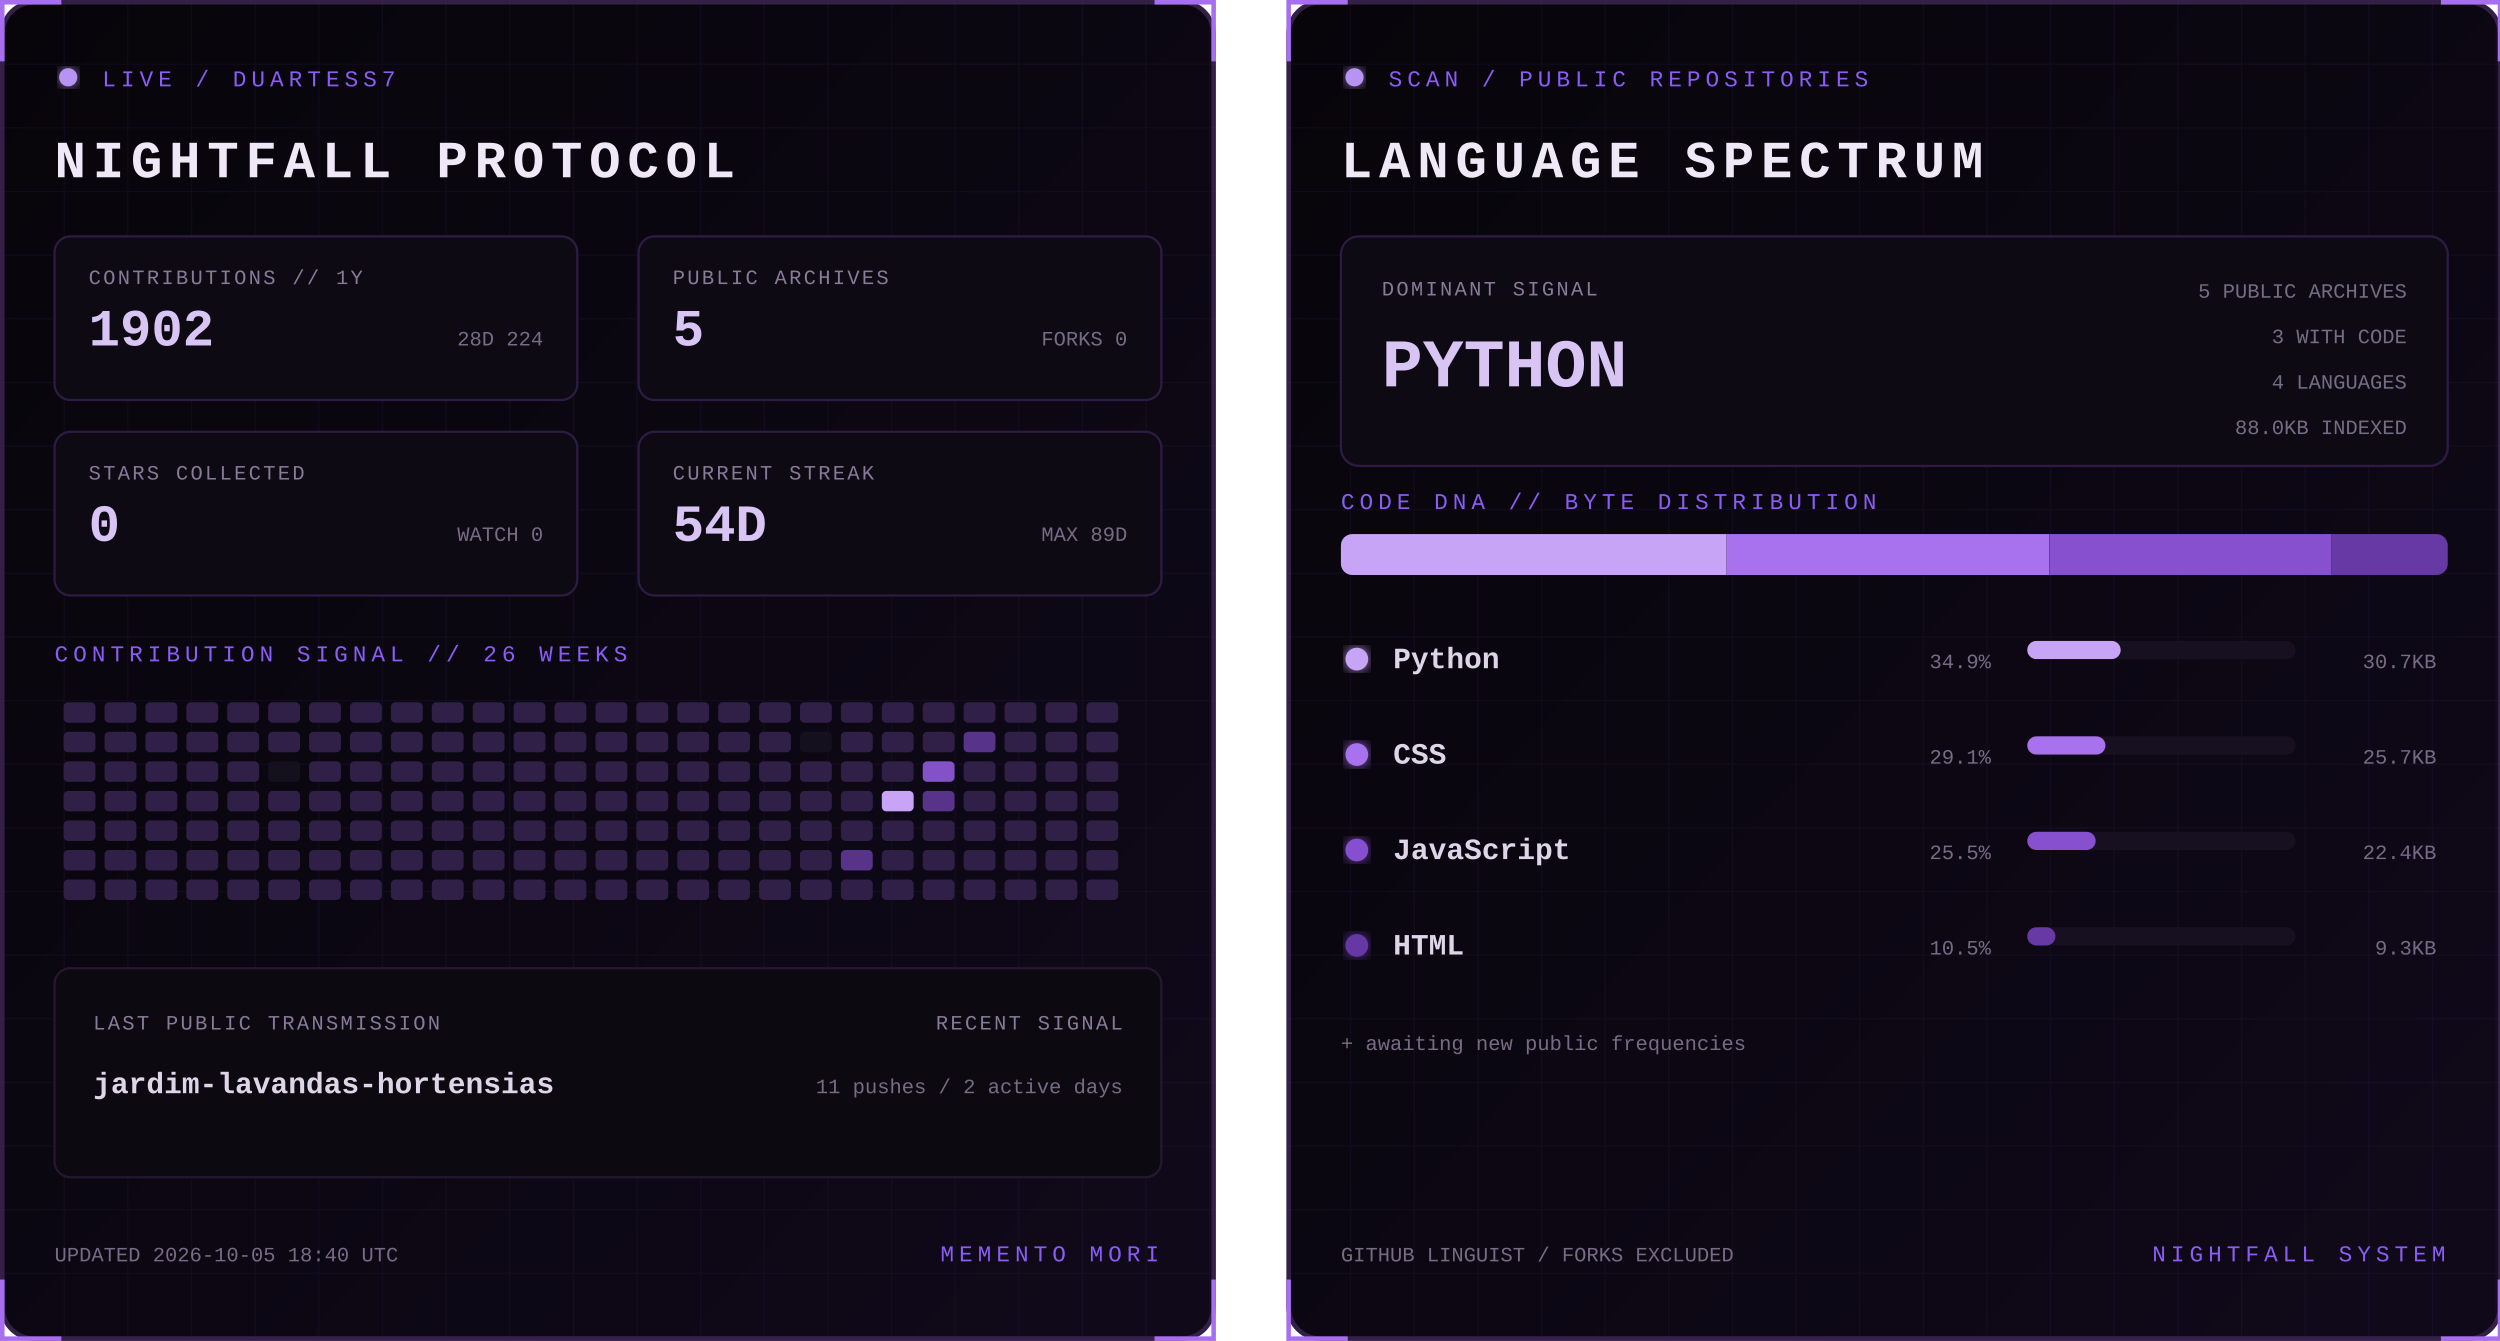
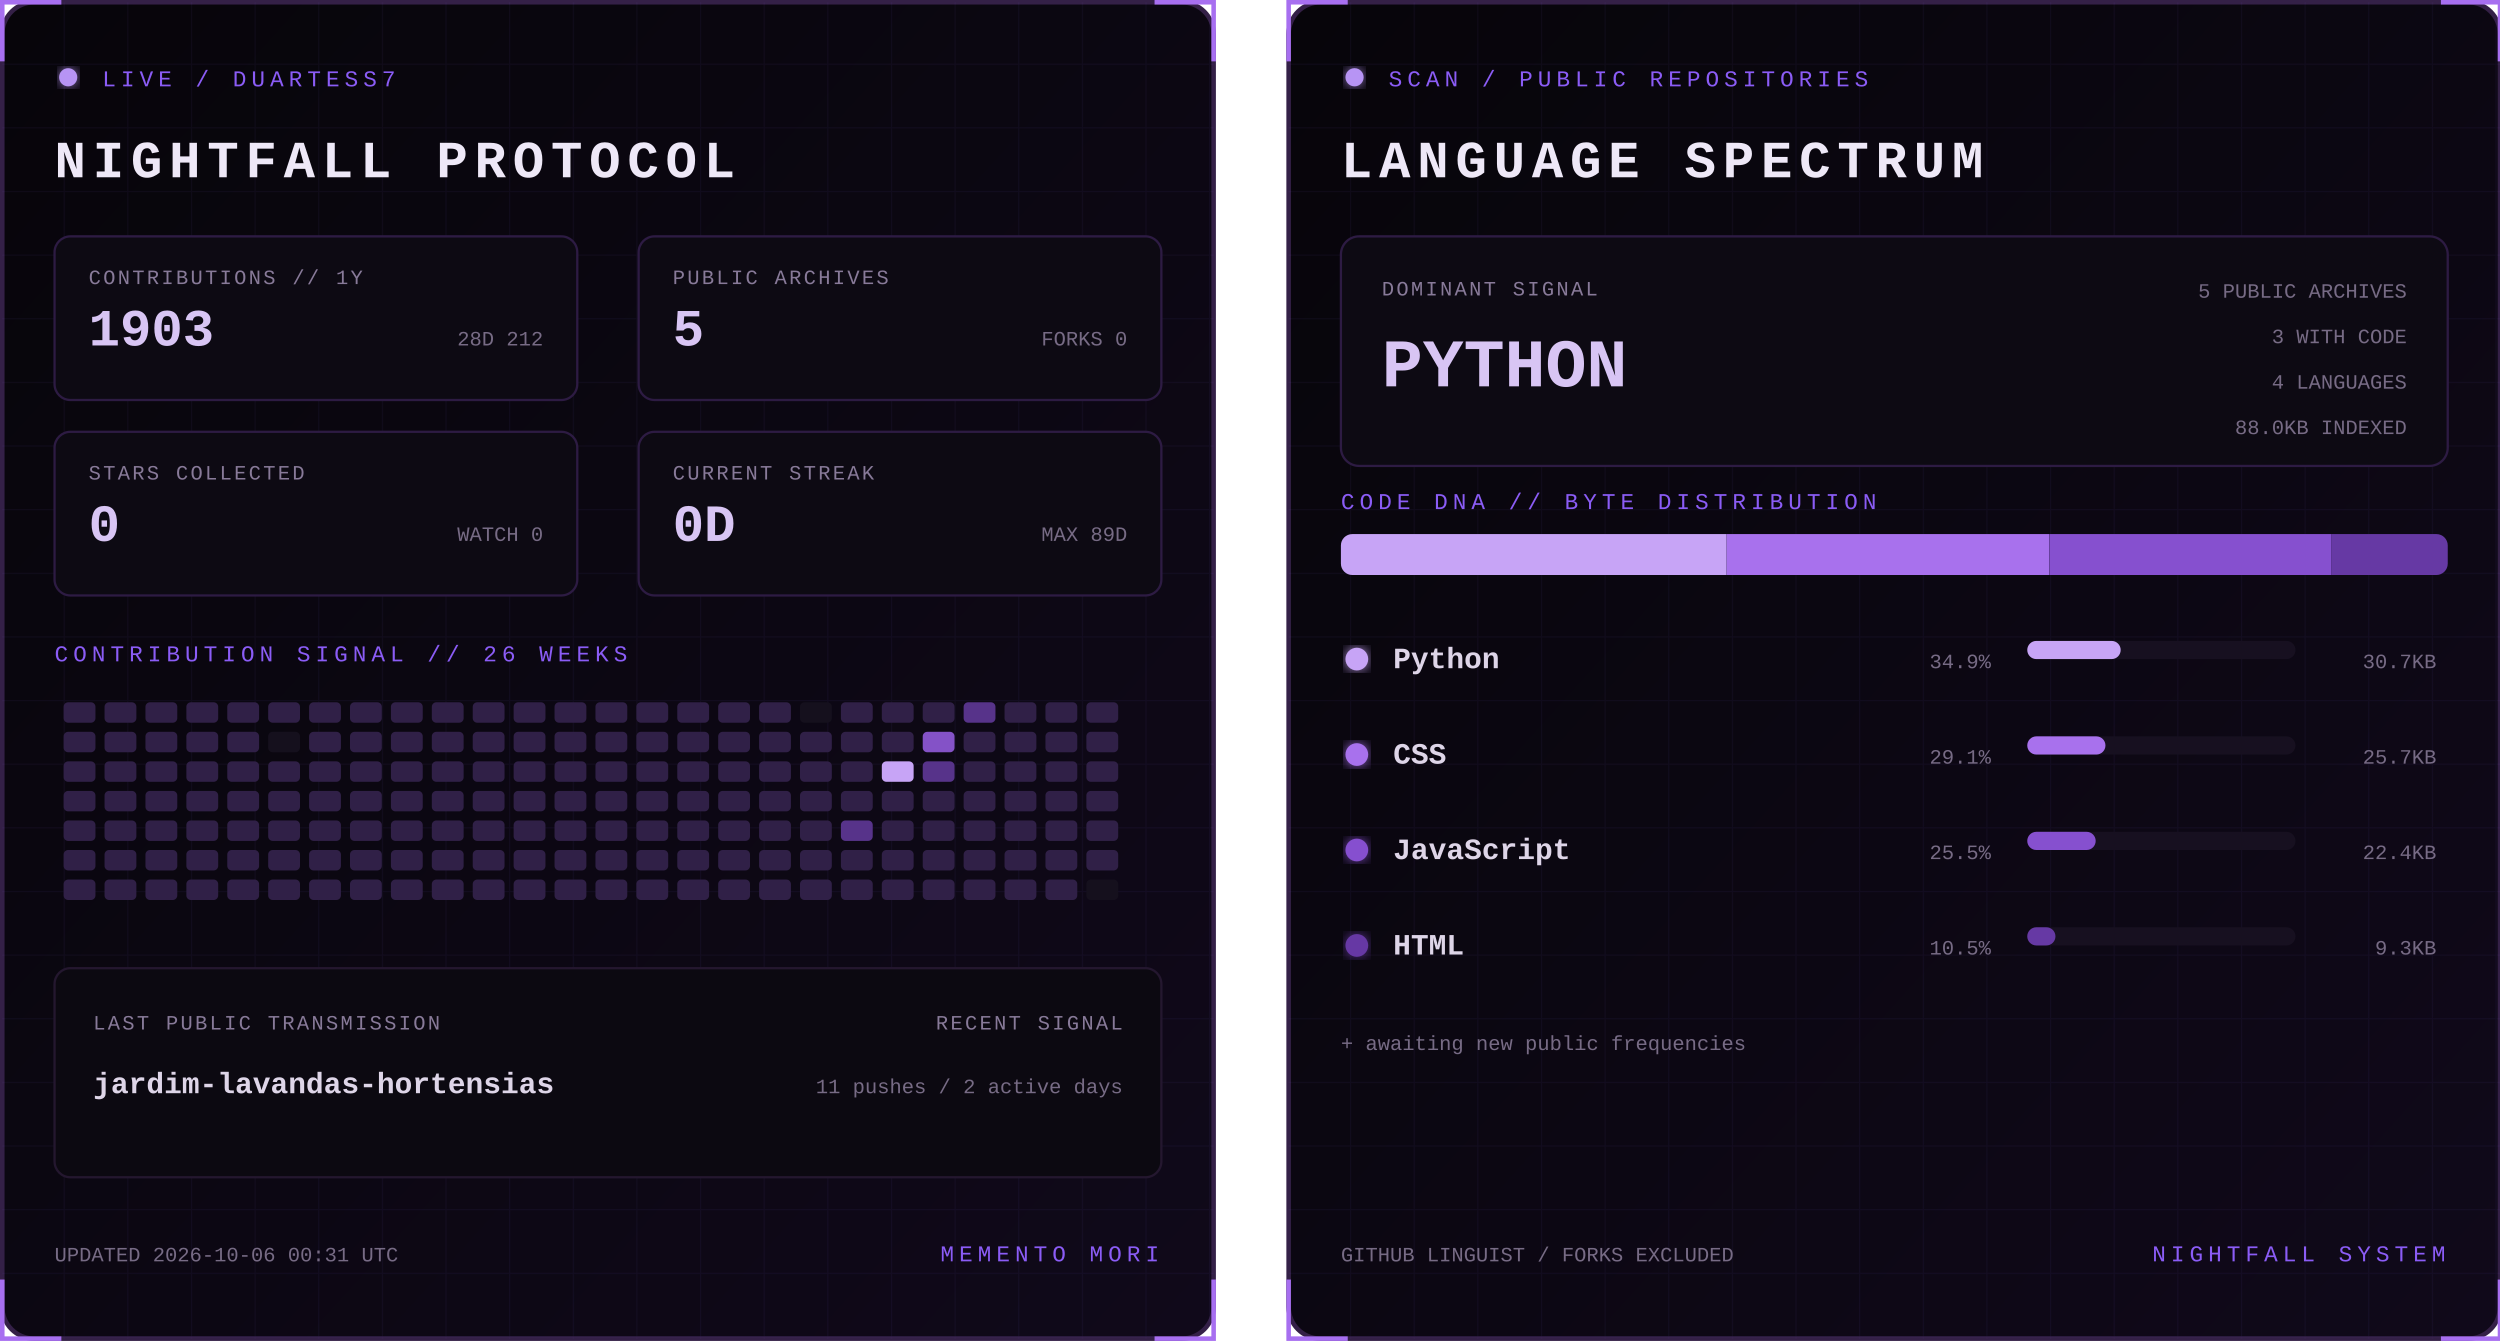
<svg xmlns="http://www.w3.org/2000/svg" width="1100" height="590" viewBox="0 0 1100 590" role="img" aria-labelledby="title desc">
  <defs>
    <linearGradient id="bg" x1="0" y1="0" x2="1" y2="1">
      <stop stop-color="#07050a" />
      <stop offset="1" stop-color="#10091a" />
    </linearGradient>
    <filter id="glow">
      <feGaussianBlur stdDeviation="3" result="b" />
      <feMerge>
        <feMergeNode in="b" />
        <feMergeNode in="SourceGraphic" />
      </feMerge>
    </filter>
    <pattern id="grid" width="28" height="28" patternUnits="userSpaceOnUse">
      <path d="M28 0H0V28" fill="none" stroke="#8b5cf6" stroke-opacity=".055" />
    </pattern>
    <clipPath id="dna">
      <rect x="24" y="235" width="487" height="18" rx="5" />
    </clipPath>
    <style>
      text { font-family: Consolas, 'Courier New', monospace; }
      .kicker { fill:#8b5cf6; font-size:10px; letter-spacing:2.2px; }
      .title { fill:#eee8f7; font-size:23px; font-weight:700; letter-spacing:3px; }
      .label { fill:#887a99; font-size:9px; letter-spacing:1px; }
      .stat { fill:#d8c5f4; font-size:23px; font-weight:700; }
      .detail,.pct { fill:#776b85; font-size:9px; }
      .lang { fill:#ded5e8; font-size:13px; font-weight:700; }
      .hero { fill:#d8c5f4; font-size:30px; font-weight:700; }
      .blink { animation:blink 1.6s step-end infinite; }
      @keyframes blink { 50% { opacity:.25 } }
    </style>
  </defs>
  <g>
    <rect x="1" y="1" width="533" height="588" rx="14" fill="url(#bg)" stroke="#342047" stroke-width="2" />
    <rect x="1" y="1" width="533" height="588" rx="14" fill="url(#grid)" />
    <path d="M27 1H1v26 M508 1h26v26 M534 563v26h-26 M27 589H1v-26" stroke="#a76ff0" stroke-width="2" fill="none" />
    <circle cx="30" cy="34" r="4" fill="#b794f4" filter="url(#glow)" class="blink" />
    <text x="45" y="38" class="kicker">LIVE / DUARTESS7</text>
    <text x="24" y="78" class="title">NIGHTFALL PROTOCOL</text>
    <g transform="translate(24 104)">
      <rect width="230" height="72" rx="7" fill="#0d0a13" stroke="#2d1b43" />
      <text x="15" y="21" class="label">CONTRIBUTIONS // 1Y</text>
-       <text x="15" y="48" class="stat">1902</text>
-       <text x="215" y="48" text-anchor="end" class="detail">28D 224</text>
+       <text x="15" y="48" class="stat">1903</text>
+       <text x="215" y="48" text-anchor="end" class="detail">28D 212</text>
    </g>
    <g transform="translate(281 104)">
      <rect width="230" height="72" rx="7" fill="#0d0a13" stroke="#2d1b43" />
      <text x="15" y="21" class="label">PUBLIC ARCHIVES</text>
      <text x="15" y="48" class="stat">5</text>
      <text x="215" y="48" text-anchor="end" class="detail">FORKS 0</text>
    </g>
    <g transform="translate(24 190)">
      <rect width="230" height="72" rx="7" fill="#0d0a13" stroke="#2d1b43" />
      <text x="15" y="21" class="label">STARS COLLECTED</text>
      <text x="15" y="48" class="stat">0</text>
      <text x="215" y="48" text-anchor="end" class="detail">WATCH 0</text>
    </g>
    <g transform="translate(281 190)">
      <rect width="230" height="72" rx="7" fill="#0d0a13" stroke="#2d1b43" />
      <text x="15" y="21" class="label">CURRENT STREAK</text>
-       <text x="15" y="48" class="stat">54D</text>
+       <text x="15" y="48" class="stat">0D</text>
      <text x="215" y="48" text-anchor="end" class="detail">MAX 89D</text>
    </g>
    <text x="24" y="291" class="kicker">CONTRIBUTION SIGNAL // 26 WEEKS</text>
    <g>
      <rect x="28" y="309" width="14" height="9" rx="2" fill="#302047" />
      <rect x="28" y="322" width="14" height="9" rx="2" fill="#302047" />
      <rect x="28" y="335" width="14" height="9" rx="2" fill="#302047" />
      <rect x="28" y="348" width="14" height="9" rx="2" fill="#302047" />
      <rect x="28" y="361" width="14" height="9" rx="2" fill="#302047" />
      <rect x="28" y="374" width="14" height="9" rx="2" fill="#302047" />
      <rect x="28" y="387" width="14" height="9" rx="2" fill="#302047" />
      <rect x="46" y="309" width="14" height="9" rx="2" fill="#302047" />
      <rect x="46" y="322" width="14" height="9" rx="2" fill="#302047" />
      <rect x="46" y="335" width="14" height="9" rx="2" fill="#302047" />
      <rect x="46" y="348" width="14" height="9" rx="2" fill="#302047" />
      <rect x="46" y="361" width="14" height="9" rx="2" fill="#302047" />
      <rect x="46" y="374" width="14" height="9" rx="2" fill="#302047" />
      <rect x="46" y="387" width="14" height="9" rx="2" fill="#302047" />
      <rect x="64" y="309" width="14" height="9" rx="2" fill="#302047" />
      <rect x="64" y="322" width="14" height="9" rx="2" fill="#302047" />
      <rect x="64" y="335" width="14" height="9" rx="2" fill="#302047" />
      <rect x="64" y="348" width="14" height="9" rx="2" fill="#302047" />
      <rect x="64" y="361" width="14" height="9" rx="2" fill="#302047" />
      <rect x="64" y="374" width="14" height="9" rx="2" fill="#302047" />
      <rect x="64" y="387" width="14" height="9" rx="2" fill="#302047" />
      <rect x="82" y="309" width="14" height="9" rx="2" fill="#302047" />
      <rect x="82" y="322" width="14" height="9" rx="2" fill="#302047" />
      <rect x="82" y="335" width="14" height="9" rx="2" fill="#302047" />
      <rect x="82" y="348" width="14" height="9" rx="2" fill="#302047" />
      <rect x="82" y="361" width="14" height="9" rx="2" fill="#302047" />
      <rect x="82" y="374" width="14" height="9" rx="2" fill="#302047" />
      <rect x="82" y="387" width="14" height="9" rx="2" fill="#302047" />
      <rect x="100" y="309" width="14" height="9" rx="2" fill="#302047" />
      <rect x="100" y="322" width="14" height="9" rx="2" fill="#302047" />
      <rect x="100" y="335" width="14" height="9" rx="2" fill="#302047" />
      <rect x="100" y="348" width="14" height="9" rx="2" fill="#302047" />
      <rect x="100" y="361" width="14" height="9" rx="2" fill="#302047" />
      <rect x="100" y="374" width="14" height="9" rx="2" fill="#302047" />
      <rect x="100" y="387" width="14" height="9" rx="2" fill="#302047" />
      <rect x="118" y="309" width="14" height="9" rx="2" fill="#302047" />
-       <rect x="118" y="322" width="14" height="9" rx="2" fill="#302047" />
-       <rect x="118" y="335" width="14" height="9" rx="2" fill="#15101d" />
+       <rect x="118" y="322" width="14" height="9" rx="2" fill="#15101d" />
+       <rect x="118" y="335" width="14" height="9" rx="2" fill="#302047" />
      <rect x="118" y="348" width="14" height="9" rx="2" fill="#302047" />
      <rect x="118" y="361" width="14" height="9" rx="2" fill="#302047" />
      <rect x="118" y="374" width="14" height="9" rx="2" fill="#302047" />
      <rect x="118" y="387" width="14" height="9" rx="2" fill="#302047" />
      <rect x="136" y="309" width="14" height="9" rx="2" fill="#302047" />
      <rect x="136" y="322" width="14" height="9" rx="2" fill="#302047" />
      <rect x="136" y="335" width="14" height="9" rx="2" fill="#302047" />
      <rect x="136" y="348" width="14" height="9" rx="2" fill="#302047" />
      <rect x="136" y="361" width="14" height="9" rx="2" fill="#302047" />
      <rect x="136" y="374" width="14" height="9" rx="2" fill="#302047" />
      <rect x="136" y="387" width="14" height="9" rx="2" fill="#302047" />
      <rect x="154" y="309" width="14" height="9" rx="2" fill="#302047" />
      <rect x="154" y="322" width="14" height="9" rx="2" fill="#302047" />
      <rect x="154" y="335" width="14" height="9" rx="2" fill="#302047" />
      <rect x="154" y="348" width="14" height="9" rx="2" fill="#302047" />
      <rect x="154" y="361" width="14" height="9" rx="2" fill="#302047" />
      <rect x="154" y="374" width="14" height="9" rx="2" fill="#302047" />
      <rect x="154" y="387" width="14" height="9" rx="2" fill="#302047" />
      <rect x="172" y="309" width="14" height="9" rx="2" fill="#302047" />
      <rect x="172" y="322" width="14" height="9" rx="2" fill="#302047" />
      <rect x="172" y="335" width="14" height="9" rx="2" fill="#302047" />
      <rect x="172" y="348" width="14" height="9" rx="2" fill="#302047" />
      <rect x="172" y="361" width="14" height="9" rx="2" fill="#302047" />
      <rect x="172" y="374" width="14" height="9" rx="2" fill="#302047" />
      <rect x="172" y="387" width="14" height="9" rx="2" fill="#302047" />
      <rect x="190" y="309" width="14" height="9" rx="2" fill="#302047" />
      <rect x="190" y="322" width="14" height="9" rx="2" fill="#302047" />
      <rect x="190" y="335" width="14" height="9" rx="2" fill="#302047" />
      <rect x="190" y="348" width="14" height="9" rx="2" fill="#302047" />
      <rect x="190" y="361" width="14" height="9" rx="2" fill="#302047" />
      <rect x="190" y="374" width="14" height="9" rx="2" fill="#302047" />
      <rect x="190" y="387" width="14" height="9" rx="2" fill="#302047" />
      <rect x="208" y="309" width="14" height="9" rx="2" fill="#302047" />
      <rect x="208" y="322" width="14" height="9" rx="2" fill="#302047" />
      <rect x="208" y="335" width="14" height="9" rx="2" fill="#302047" />
      <rect x="208" y="348" width="14" height="9" rx="2" fill="#302047" />
      <rect x="208" y="361" width="14" height="9" rx="2" fill="#302047" />
      <rect x="208" y="374" width="14" height="9" rx="2" fill="#302047" />
      <rect x="208" y="387" width="14" height="9" rx="2" fill="#302047" />
      <rect x="226" y="309" width="14" height="9" rx="2" fill="#302047" />
      <rect x="226" y="322" width="14" height="9" rx="2" fill="#302047" />
      <rect x="226" y="335" width="14" height="9" rx="2" fill="#302047" />
      <rect x="226" y="348" width="14" height="9" rx="2" fill="#302047" />
      <rect x="226" y="361" width="14" height="9" rx="2" fill="#302047" />
      <rect x="226" y="374" width="14" height="9" rx="2" fill="#302047" />
      <rect x="226" y="387" width="14" height="9" rx="2" fill="#302047" />
      <rect x="244" y="309" width="14" height="9" rx="2" fill="#302047" />
      <rect x="244" y="322" width="14" height="9" rx="2" fill="#302047" />
      <rect x="244" y="335" width="14" height="9" rx="2" fill="#302047" />
      <rect x="244" y="348" width="14" height="9" rx="2" fill="#302047" />
      <rect x="244" y="361" width="14" height="9" rx="2" fill="#302047" />
      <rect x="244" y="374" width="14" height="9" rx="2" fill="#302047" />
      <rect x="244" y="387" width="14" height="9" rx="2" fill="#302047" />
      <rect x="262" y="309" width="14" height="9" rx="2" fill="#302047" />
      <rect x="262" y="322" width="14" height="9" rx="2" fill="#302047" />
      <rect x="262" y="335" width="14" height="9" rx="2" fill="#302047" />
      <rect x="262" y="348" width="14" height="9" rx="2" fill="#302047" />
      <rect x="262" y="361" width="14" height="9" rx="2" fill="#302047" />
      <rect x="262" y="374" width="14" height="9" rx="2" fill="#302047" />
      <rect x="262" y="387" width="14" height="9" rx="2" fill="#302047" />
      <rect x="280" y="309" width="14" height="9" rx="2" fill="#302047" />
      <rect x="280" y="322" width="14" height="9" rx="2" fill="#302047" />
      <rect x="280" y="335" width="14" height="9" rx="2" fill="#302047" />
      <rect x="280" y="348" width="14" height="9" rx="2" fill="#302047" />
      <rect x="280" y="361" width="14" height="9" rx="2" fill="#302047" />
      <rect x="280" y="374" width="14" height="9" rx="2" fill="#302047" />
      <rect x="280" y="387" width="14" height="9" rx="2" fill="#302047" />
      <rect x="298" y="309" width="14" height="9" rx="2" fill="#302047" />
      <rect x="298" y="322" width="14" height="9" rx="2" fill="#302047" />
      <rect x="298" y="335" width="14" height="9" rx="2" fill="#302047" />
      <rect x="298" y="348" width="14" height="9" rx="2" fill="#302047" />
      <rect x="298" y="361" width="14" height="9" rx="2" fill="#302047" />
      <rect x="298" y="374" width="14" height="9" rx="2" fill="#302047" />
      <rect x="298" y="387" width="14" height="9" rx="2" fill="#302047" />
      <rect x="316" y="309" width="14" height="9" rx="2" fill="#302047" />
      <rect x="316" y="322" width="14" height="9" rx="2" fill="#302047" />
      <rect x="316" y="335" width="14" height="9" rx="2" fill="#302047" />
      <rect x="316" y="348" width="14" height="9" rx="2" fill="#302047" />
      <rect x="316" y="361" width="14" height="9" rx="2" fill="#302047" />
      <rect x="316" y="374" width="14" height="9" rx="2" fill="#302047" />
      <rect x="316" y="387" width="14" height="9" rx="2" fill="#302047" />
      <rect x="334" y="309" width="14" height="9" rx="2" fill="#302047" />
      <rect x="334" y="322" width="14" height="9" rx="2" fill="#302047" />
      <rect x="334" y="335" width="14" height="9" rx="2" fill="#302047" />
      <rect x="334" y="348" width="14" height="9" rx="2" fill="#302047" />
      <rect x="334" y="361" width="14" height="9" rx="2" fill="#302047" />
      <rect x="334" y="374" width="14" height="9" rx="2" fill="#302047" />
      <rect x="334" y="387" width="14" height="9" rx="2" fill="#302047" />
-       <rect x="352" y="309" width="14" height="9" rx="2" fill="#302047" />
-       <rect x="352" y="322" width="14" height="9" rx="2" fill="#15101d" />
+       <rect x="352" y="309" width="14" height="9" rx="2" fill="#15101d" />
+       <rect x="352" y="322" width="14" height="9" rx="2" fill="#302047" />
      <rect x="352" y="335" width="14" height="9" rx="2" fill="#302047" />
      <rect x="352" y="348" width="14" height="9" rx="2" fill="#302047" />
      <rect x="352" y="361" width="14" height="9" rx="2" fill="#302047" />
      <rect x="352" y="374" width="14" height="9" rx="2" fill="#302047" />
      <rect x="352" y="387" width="14" height="9" rx="2" fill="#302047" />
      <rect x="370" y="309" width="14" height="9" rx="2" fill="#302047" />
      <rect x="370" y="322" width="14" height="9" rx="2" fill="#302047" />
      <rect x="370" y="335" width="14" height="9" rx="2" fill="#302047" />
      <rect x="370" y="348" width="14" height="9" rx="2" fill="#302047" />
-       <rect x="370" y="361" width="14" height="9" rx="2" fill="#302047" />
-       <rect x="370" y="374" width="14" height="9" rx="2" fill="#57338a" />
+       <rect x="370" y="361" width="14" height="9" rx="2" fill="#57338a" />
+       <rect x="370" y="374" width="14" height="9" rx="2" fill="#302047" />
      <rect x="370" y="387" width="14" height="9" rx="2" fill="#302047" />
      <rect x="388" y="309" width="14" height="9" rx="2" fill="#302047" />
      <rect x="388" y="322" width="14" height="9" rx="2" fill="#302047" />
-       <rect x="388" y="335" width="14" height="9" rx="2" fill="#302047" />
-       <rect x="388" y="348" width="14" height="9" rx="2" fill="#c7a4f6" />
+       <rect x="388" y="335" width="14" height="9" rx="2" fill="#c7a4f6" />
+       <rect x="388" y="348" width="14" height="9" rx="2" fill="#302047" />
      <rect x="388" y="361" width="14" height="9" rx="2" fill="#302047" />
      <rect x="388" y="374" width="14" height="9" rx="2" fill="#302047" />
      <rect x="388" y="387" width="14" height="9" rx="2" fill="#302047" />
      <rect x="406" y="309" width="14" height="9" rx="2" fill="#302047" />
-       <rect x="406" y="322" width="14" height="9" rx="2" fill="#302047" />
-       <rect x="406" y="335" width="14" height="9" rx="2" fill="#8452c7" />
-       <rect x="406" y="348" width="14" height="9" rx="2" fill="#57338a" />
+       <rect x="406" y="322" width="14" height="9" rx="2" fill="#8452c7" />
+       <rect x="406" y="335" width="14" height="9" rx="2" fill="#57338a" />
+       <rect x="406" y="348" width="14" height="9" rx="2" fill="#302047" />
      <rect x="406" y="361" width="14" height="9" rx="2" fill="#302047" />
      <rect x="406" y="374" width="14" height="9" rx="2" fill="#302047" />
      <rect x="406" y="387" width="14" height="9" rx="2" fill="#302047" />
-       <rect x="424" y="309" width="14" height="9" rx="2" fill="#302047" />
-       <rect x="424" y="322" width="14" height="9" rx="2" fill="#57338a" />
+       <rect x="424" y="309" width="14" height="9" rx="2" fill="#57338a" />
+       <rect x="424" y="322" width="14" height="9" rx="2" fill="#302047" />
      <rect x="424" y="335" width="14" height="9" rx="2" fill="#302047" />
      <rect x="424" y="348" width="14" height="9" rx="2" fill="#302047" />
      <rect x="424" y="361" width="14" height="9" rx="2" fill="#302047" />
      <rect x="424" y="374" width="14" height="9" rx="2" fill="#302047" />
      <rect x="424" y="387" width="14" height="9" rx="2" fill="#302047" />
      <rect x="442" y="309" width="14" height="9" rx="2" fill="#302047" />
      <rect x="442" y="322" width="14" height="9" rx="2" fill="#302047" />
      <rect x="442" y="335" width="14" height="9" rx="2" fill="#302047" />
      <rect x="442" y="348" width="14" height="9" rx="2" fill="#302047" />
      <rect x="442" y="361" width="14" height="9" rx="2" fill="#302047" />
      <rect x="442" y="374" width="14" height="9" rx="2" fill="#302047" />
      <rect x="442" y="387" width="14" height="9" rx="2" fill="#302047" />
      <rect x="460" y="309" width="14" height="9" rx="2" fill="#302047" />
      <rect x="460" y="322" width="14" height="9" rx="2" fill="#302047" />
      <rect x="460" y="335" width="14" height="9" rx="2" fill="#302047" />
      <rect x="460" y="348" width="14" height="9" rx="2" fill="#302047" />
      <rect x="460" y="361" width="14" height="9" rx="2" fill="#302047" />
      <rect x="460" y="374" width="14" height="9" rx="2" fill="#302047" />
      <rect x="460" y="387" width="14" height="9" rx="2" fill="#302047" />
      <rect x="478" y="309" width="14" height="9" rx="2" fill="#302047" />
      <rect x="478" y="322" width="14" height="9" rx="2" fill="#302047" />
      <rect x="478" y="335" width="14" height="9" rx="2" fill="#302047" />
      <rect x="478" y="348" width="14" height="9" rx="2" fill="#302047" />
      <rect x="478" y="361" width="14" height="9" rx="2" fill="#302047" />
      <rect x="478" y="374" width="14" height="9" rx="2" fill="#302047" />
-       <rect x="478" y="387" width="14" height="9" rx="2" fill="#302047" />
+       <rect x="478" y="387" width="14" height="9" rx="2" fill="#15101d" />
    </g>
    <rect x="24" y="426" width="487" height="92" rx="7" fill="#0c0911" stroke="#24172f" />
    <text x="41" y="453" class="label">LAST PUBLIC TRANSMISSION</text>
    <text x="41" y="481" class="lang">jardim-lavandas-hortensias</text>
    <text x="494" y="453" text-anchor="end" class="label">RECENT SIGNAL</text>
    <text x="494" y="481" text-anchor="end" class="detail">11 pushes / 2 active days</text>
-     <text x="24" y="555" class="detail">UPDATED 2026-10-05 18:40 UTC</text>
+     <text x="24" y="555" class="detail">UPDATED 2026-10-06 00:31 UTC</text>
    <text x="510" y="555" text-anchor="end" class="kicker">MEMENTO MORI</text>
  </g>
  <g transform="translate(566)">
    <rect x="1" y="1" width="533" height="588" rx="14" fill="url(#bg)" stroke="#342047" stroke-width="2" />
    <rect x="1" y="1" width="533" height="588" rx="14" fill="url(#grid)" />
    <path d="M27 1H1v26 M508 1h26v26 M534 563v26h-26 M27 589H1v-26" stroke="#a76ff0" stroke-width="2" fill="none" />
    <circle cx="30" cy="34" r="4" fill="#b794f4" filter="url(#glow)" class="blink" />
    <text x="45" y="38" class="kicker">SCAN / PUBLIC REPOSITORIES</text>
    <text x="24" y="78" class="title">LANGUAGE SPECTRUM</text>
    <rect x="24" y="104" width="487" height="101" rx="8" fill="#0d0a13" stroke="#2d1b43" />
    <text x="42" y="130" class="label">DOMINANT SIGNAL</text>
    <text x="42" y="170" class="hero">PYTHON</text>
    <text x="493" y="131" text-anchor="end" class="detail">5 PUBLIC ARCHIVES</text>
    <text x="493" y="151" text-anchor="end" class="detail">3 WITH CODE</text>
    <text x="493" y="171" text-anchor="end" class="detail">4 LANGUAGES</text>
    <text x="493" y="191" text-anchor="end" class="detail">88.0KB INDEXED</text>
    <text x="24" y="224" class="kicker">CODE DNA // BYTE DISTRIBUTION</text>
    <rect x="24" y="235" width="487" height="18" rx="5" fill="#171020" />
    <g clip-path="url(#dna)">
      <rect x="24.0" y="235" width="169.7" height="18" fill="#c7a4f6" />
      <rect x="193.7" y="235" width="141.9" height="18" fill="#a871ed" />
      <rect x="335.7" y="235" width="124.0" height="18" fill="#8650cf" />
      <rect x="459.7" y="235" width="51.3" height="18" fill="#6639a4" />
    </g>
    <circle cx="31" cy="290" r="5" fill="#c7a4f6" filter="url(#glow)" />
    <text x="47" y="294" class="lang">Python</text>
    <text x="310" y="294" text-anchor="end" class="pct">34.9%</text>
    <rect x="326" y="282" width="118" height="8" rx="4" fill="#171020" />
    <rect x="326" y="282" width="41.1" height="8" rx="4" fill="#c7a4f6" />
    <text x="506" y="294" text-anchor="end" class="detail">30.7KB</text>
    <circle cx="31" cy="332" r="5" fill="#a871ed" filter="url(#glow)" />
    <text x="47" y="336" class="lang">CSS</text>
    <text x="310" y="336" text-anchor="end" class="pct">29.1%</text>
    <rect x="326" y="324" width="118" height="8" rx="4" fill="#171020" />
    <rect x="326" y="324" width="34.4" height="8" rx="4" fill="#a871ed" />
    <text x="506" y="336" text-anchor="end" class="detail">25.7KB</text>
    <circle cx="31" cy="374" r="5" fill="#8650cf" filter="url(#glow)" />
    <text x="47" y="378" class="lang">JavaScript</text>
    <text x="310" y="378" text-anchor="end" class="pct">25.5%</text>
    <rect x="326" y="366" width="118" height="8" rx="4" fill="#171020" />
    <rect x="326" y="366" width="30.1" height="8" rx="4" fill="#8650cf" />
    <text x="506" y="378" text-anchor="end" class="detail">22.4KB</text>
    <circle cx="31" cy="416" r="5" fill="#6639a4" filter="url(#glow)" />
    <text x="47" y="420" class="lang">HTML</text>
    <text x="310" y="420" text-anchor="end" class="pct">10.5%</text>
    <rect x="326" y="408" width="118" height="8" rx="4" fill="#171020" />
    <rect x="326" y="408" width="12.4" height="8" rx="4" fill="#6639a4" />
    <text x="506" y="420" text-anchor="end" class="detail">9.3KB</text>
    <text x="24" y="462" class="detail">+ awaiting new public frequencies</text>
    <text x="24" y="555" class="detail">GITHUB LINGUIST / FORKS EXCLUDED</text>
    <text x="510" y="555" text-anchor="end" class="kicker">NIGHTFALL SYSTEM</text>
  </g>
</svg>
